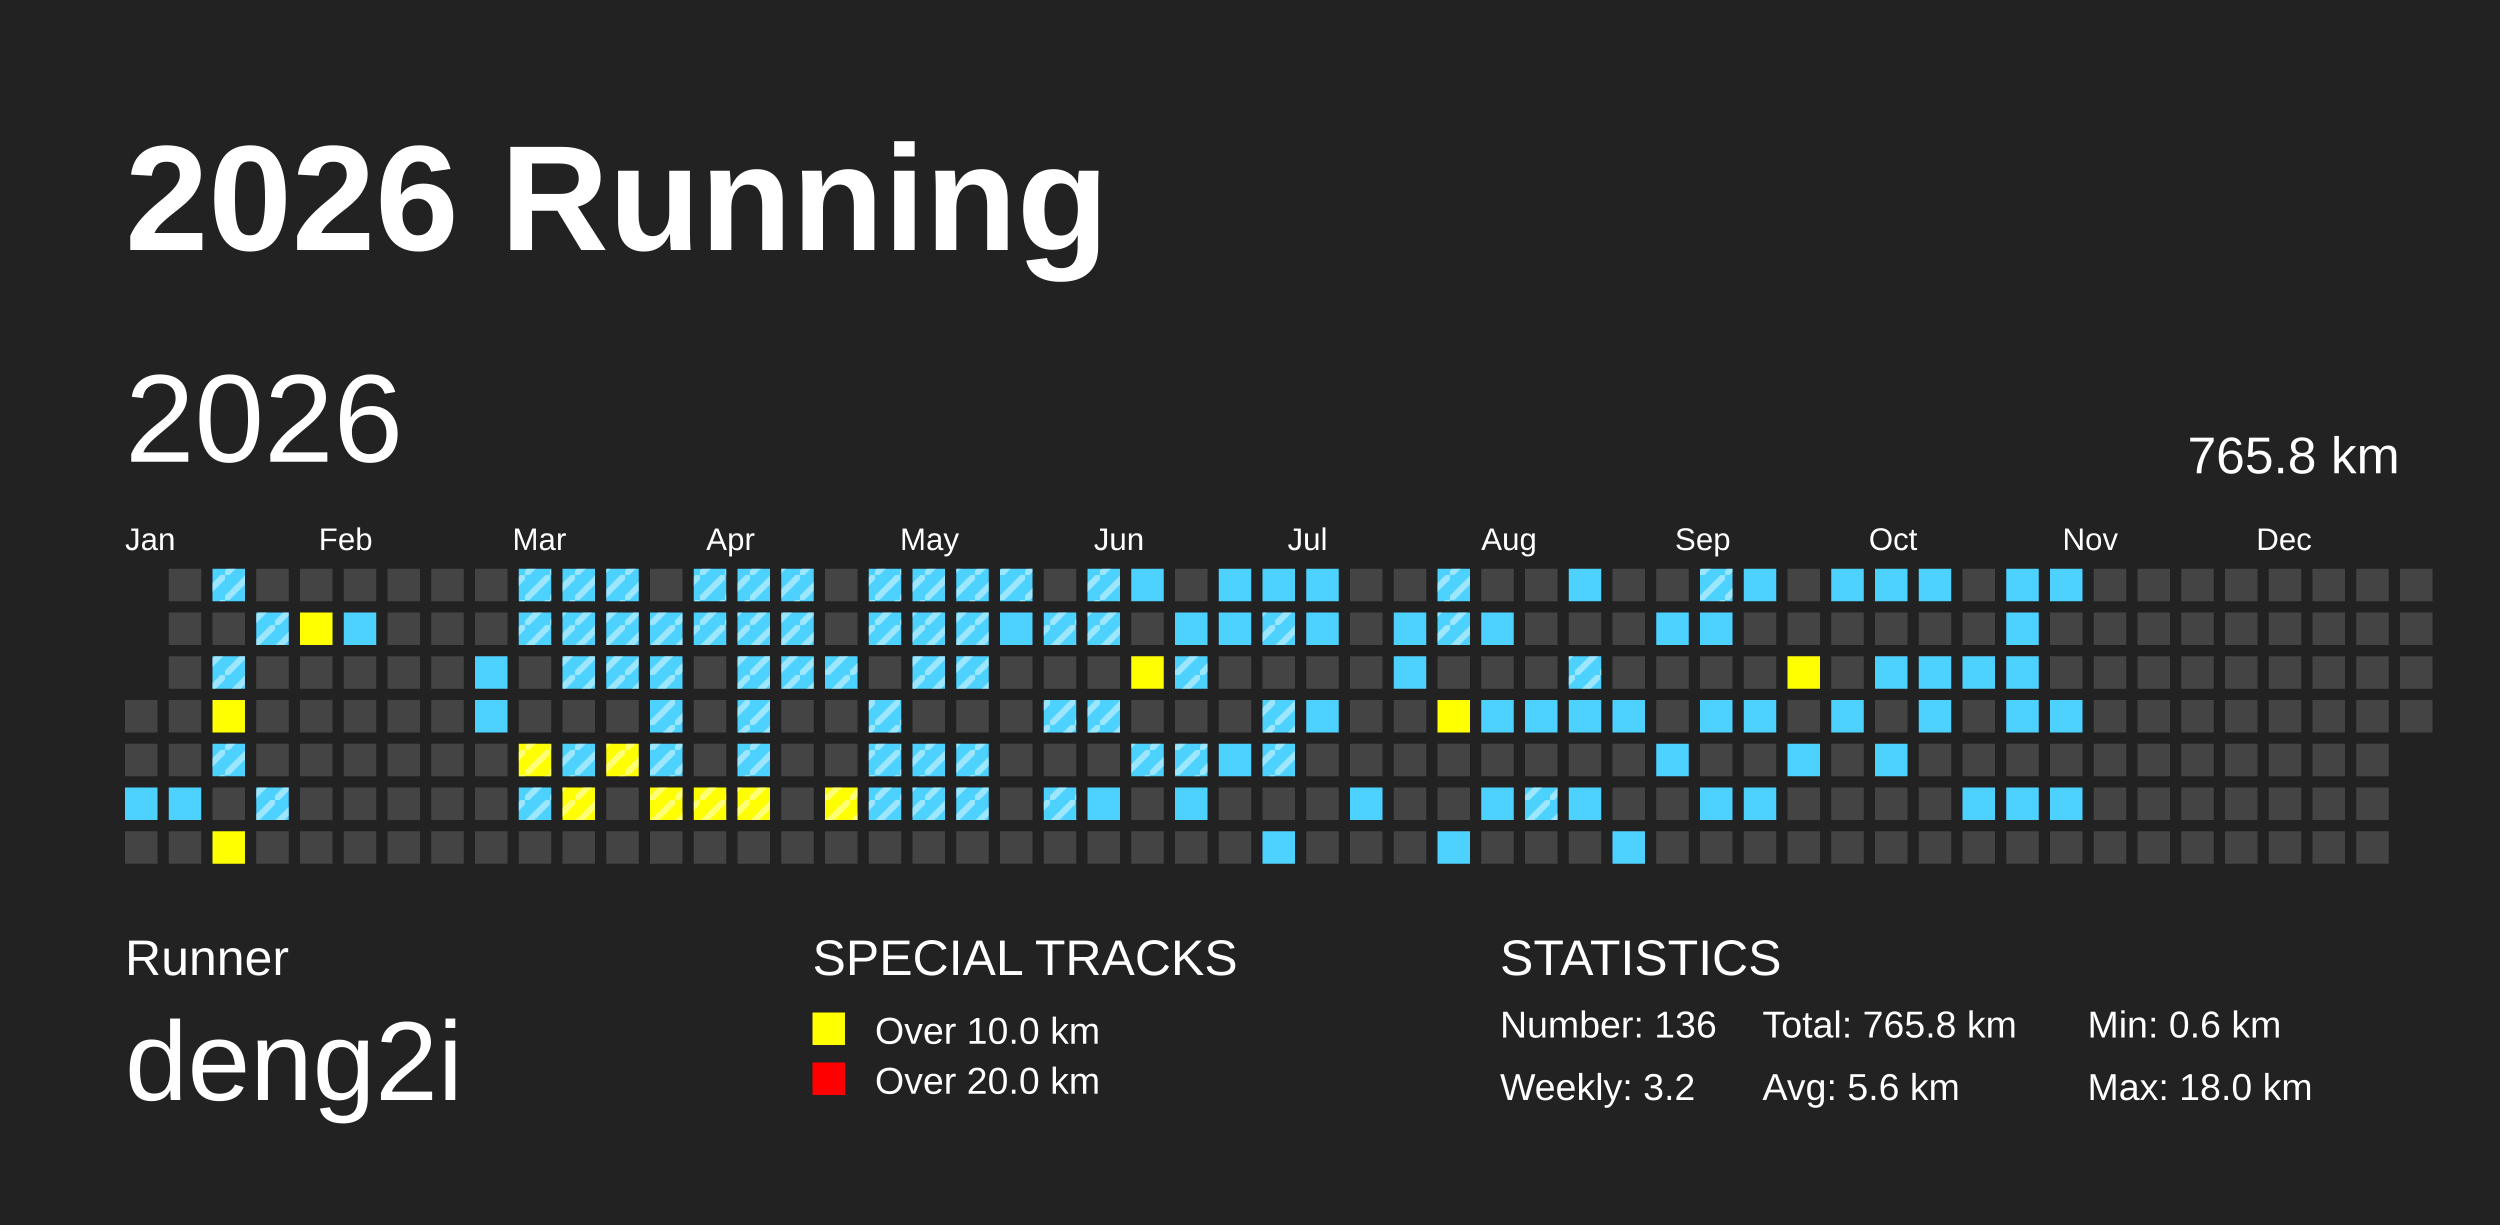
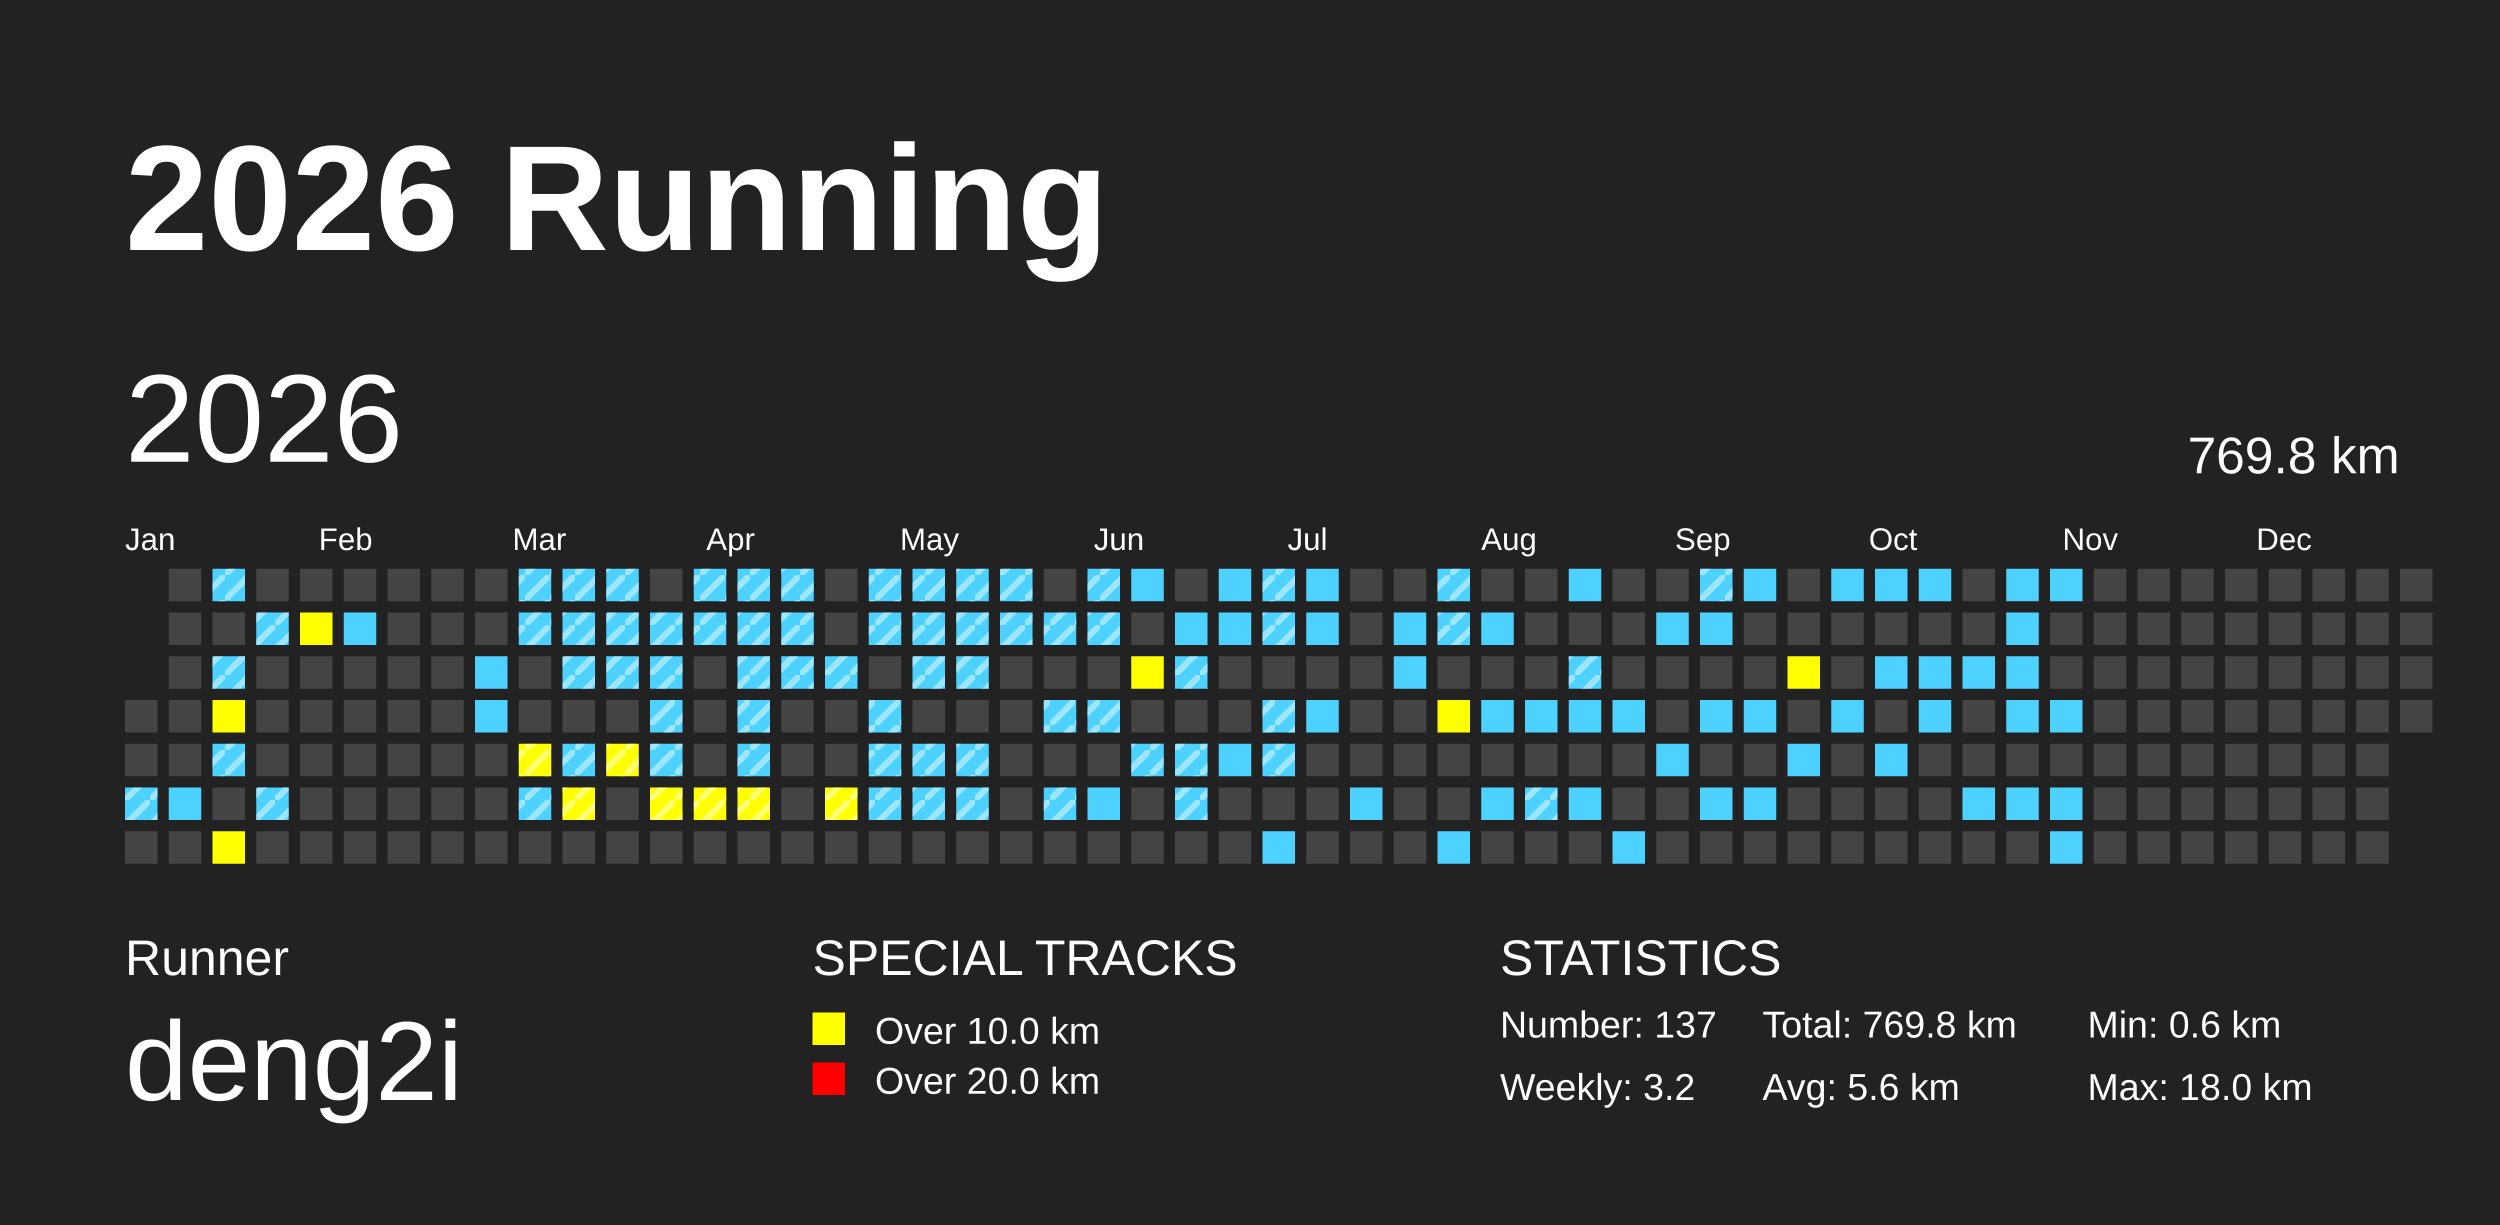
<svg xmlns="http://www.w3.org/2000/svg" baseProfile="full" height="98mm" version="1.1" viewBox="0,0,200,98" width="200mm">
  <defs>
    <pattern height="2" id="indoor-stripe" patternUnits="userSpaceOnUse" width="2">
      <line stroke="white" stroke-opacity="0.45" stroke-width="0.5" x1="0" x2="2" y1="2" y2="0" />
    </pattern>
  </defs>
  <rect fill="#222222" height="98" width="200" x="0" y="0" />
  <text fill="#FFFFFF" style="font-size:12px; font-family:Arial; font-weight:bold;" x="10" y="20">2026 Running</text>
  <text fill="#FFFFFF" style="font-size:4px; font-family:Arial" x="10" y="78">Runner</text>
  <text fill="#FFFFFF" style="font-size:9px; font-family:Arial" x="10" y="88">deng2i</text>
  <text fill="#FFFFFF" style="font-size:4px; font-family:Arial" x="65" y="78">SPECIAL TRACKS</text>
  <rect fill="yellow" height="2.6" width="2.6" x="65" y="81" />
  <text fill="#FFFFFF" style="font-size:3px; font-family:Arial" x="70" y="83.5">Over 10.0 km</text>
  <rect fill="red" height="2.6" width="2.6" x="65" y="85" />
  <text fill="#FFFFFF" style="font-size:3px; font-family:Arial" x="70" y="87.5">Over 20.0 km</text>
  <text fill="#FFFFFF" style="font-size:4px; font-family:Arial" x="120" y="78">STATISTICS</text>
-   <text fill="#FFFFFF" style="font-size:3px; font-family:Arial" x="120" y="83">Number: 136</text>
+   <text fill="#FFFFFF" style="font-size:3px; font-family:Arial" x="120" y="83">Number: 137</text>
  <text fill="#FFFFFF" style="font-size:3px; font-family:Arial" x="120" y="88">Weekly: 3.2</text>
-   <text fill="#FFFFFF" style="font-size:3px; font-family:Arial" x="141" y="83">Total: 765.8 km</text>
+   <text fill="#FFFFFF" style="font-size:3px; font-family:Arial" x="141" y="83">Total: 769.8 km</text>
  <text fill="#FFFFFF" style="font-size:3px; font-family:Arial" x="141" y="88">Avg: 5.6 km</text>
  <text fill="#FFFFFF" style="font-size:3px; font-family:Arial" x="167" y="83">Min: 0.6 km</text>
  <text fill="#FFFFFF" style="font-size:3px; font-family:Arial" x="167" y="88">Max: 18.0 km</text>
  <text dominant-baseline="hanging" fill="#FFFFFF" style="font-size:10.0px; font-family:Arial;" x="10" y="30">2026</text>
-   <text dominant-baseline="hanging" fill="#FFFFFF" style="font-size:4.125px; font-family:Arial;" x="175" y="35">765.8 km</text>
+   <text dominant-baseline="hanging" fill="#FFFFFF" style="font-size:4.125px; font-family:Arial;" x="175" y="35">769.8 km</text>
  <text fill="#FFFFFF" style="font-size:2.5px; font-family:Arial" x="10.0" y="44">Jan</text>
  <text fill="#FFFFFF" style="font-size:2.5px; font-family:Arial" x="25.5" y="44">Feb</text>
  <text fill="#FFFFFF" style="font-size:2.5px; font-family:Arial" x="41.0" y="44">Mar</text>
  <text fill="#FFFFFF" style="font-size:2.5px; font-family:Arial" x="56.5" y="44">Apr</text>
  <text fill="#FFFFFF" style="font-size:2.5px; font-family:Arial" x="72.0" y="44">May</text>
  <text fill="#FFFFFF" style="font-size:2.5px; font-family:Arial" x="87.5" y="44">Jun</text>
  <text fill="#FFFFFF" style="font-size:2.5px; font-family:Arial" x="103.0" y="44">Jul</text>
  <text fill="#FFFFFF" style="font-size:2.5px; font-family:Arial" x="118.5" y="44">Aug</text>
  <text fill="#FFFFFF" style="font-size:2.5px; font-family:Arial" x="134.0" y="44">Sep</text>
  <text fill="#FFFFFF" style="font-size:2.5px; font-family:Arial" x="149.5" y="44">Oct</text>
  <text fill="#FFFFFF" style="font-size:2.5px; font-family:Arial" x="165.0" y="44">Nov</text>
  <text fill="#FFFFFF" style="font-size:2.5px; font-family:Arial" x="180.5" y="44">Dec</text>
  <rect fill="#444444" height="2.6" width="2.6" x="10.0" y="56.0" />
  <rect fill="#444444" height="2.6" width="2.6" x="10.0" y="59.5" />
  <rect fill="#4DD2FF" height="2.6" width="2.6" x="10.0" y="63.0" />
+   <rect fill="url(#indoor-stripe)" height="2.6" style="pointer-events: none;" width="2.6" x="10.0" y="63.0" />
  <rect fill="#444444" height="2.6" width="2.6" x="10.0" y="66.5" />
  <rect fill="#444444" height="2.6" width="2.6" x="13.5" y="45.5" />
  <rect fill="#444444" height="2.6" width="2.6" x="13.5" y="49.0" />
  <rect fill="#444444" height="2.6" width="2.6" x="13.5" y="52.5" />
  <rect fill="#444444" height="2.6" width="2.6" x="13.5" y="56.0" />
  <rect fill="#444444" height="2.6" width="2.6" x="13.5" y="59.5" />
  <rect fill="#4DD2FF" height="2.6" width="2.6" x="13.5" y="63.0" />
  <rect fill="#444444" height="2.6" width="2.6" x="13.5" y="66.5" />
  <rect fill="#4DD2FF" height="2.6" width="2.6" x="17.0" y="45.5" />
  <rect fill="url(#indoor-stripe)" height="2.6" style="pointer-events: none;" width="2.6" x="17.0" y="45.5" />
  <rect fill="#444444" height="2.6" width="2.6" x="17.0" y="49.0" />
  <rect fill="#4DD2FF" height="2.6" width="2.6" x="17.0" y="52.5" />
  <rect fill="url(#indoor-stripe)" height="2.6" style="pointer-events: none;" width="2.6" x="17.0" y="52.5" />
  <rect fill="yellow" height="2.6" width="2.6" x="17.0" y="56.0" />
  <rect fill="#4DD2FF" height="2.6" width="2.6" x="17.0" y="59.5" />
  <rect fill="url(#indoor-stripe)" height="2.6" style="pointer-events: none;" width="2.6" x="17.0" y="59.5" />
  <rect fill="#444444" height="2.6" width="2.6" x="17.0" y="63.0" />
  <rect fill="yellow" height="2.6" width="2.6" x="17.0" y="66.5" />
  <rect fill="#444444" height="2.6" width="2.6" x="20.5" y="45.5" />
  <rect fill="#4DD2FF" height="2.6" width="2.6" x="20.5" y="49.0" />
  <rect fill="url(#indoor-stripe)" height="2.6" style="pointer-events: none;" width="2.6" x="20.5" y="49.0" />
  <rect fill="#444444" height="2.6" width="2.6" x="20.5" y="52.5" />
  <rect fill="#444444" height="2.6" width="2.6" x="20.5" y="56.0" />
  <rect fill="#444444" height="2.6" width="2.6" x="20.5" y="59.5" />
  <rect fill="#4DD2FF" height="2.6" width="2.6" x="20.5" y="63.0" />
  <rect fill="url(#indoor-stripe)" height="2.6" style="pointer-events: none;" width="2.6" x="20.5" y="63.0" />
  <rect fill="#444444" height="2.6" width="2.6" x="20.5" y="66.5" />
  <rect fill="#444444" height="2.6" width="2.6" x="24.0" y="45.5" />
  <rect fill="yellow" height="2.6" width="2.6" x="24.0" y="49.0" />
  <rect fill="#444444" height="2.6" width="2.6" x="24.0" y="52.5" />
  <rect fill="#444444" height="2.6" width="2.6" x="24.0" y="56.0" />
  <rect fill="#444444" height="2.6" width="2.6" x="24.0" y="59.5" />
  <rect fill="#444444" height="2.6" width="2.6" x="24.0" y="63.0" />
  <rect fill="#444444" height="2.6" width="2.6" x="24.0" y="66.5" />
  <rect fill="#444444" height="2.6" width="2.6" x="27.5" y="45.5" />
  <rect fill="#4DD2FF" height="2.6" width="2.6" x="27.5" y="49.0" />
  <rect fill="#444444" height="2.6" width="2.6" x="27.5" y="52.5" />
  <rect fill="#444444" height="2.6" width="2.6" x="27.5" y="56.0" />
  <rect fill="#444444" height="2.6" width="2.6" x="27.5" y="59.5" />
  <rect fill="#444444" height="2.6" width="2.6" x="27.5" y="63.0" />
  <rect fill="#444444" height="2.6" width="2.6" x="27.5" y="66.5" />
  <rect fill="#444444" height="2.6" width="2.6" x="31.0" y="45.5" />
  <rect fill="#444444" height="2.6" width="2.6" x="31.0" y="49.0" />
  <rect fill="#444444" height="2.6" width="2.6" x="31.0" y="52.5" />
  <rect fill="#444444" height="2.6" width="2.6" x="31.0" y="56.0" />
  <rect fill="#444444" height="2.6" width="2.6" x="31.0" y="59.5" />
  <rect fill="#444444" height="2.6" width="2.6" x="31.0" y="63.0" />
  <rect fill="#444444" height="2.6" width="2.6" x="31.0" y="66.5" />
  <rect fill="#444444" height="2.6" width="2.6" x="34.5" y="45.5" />
  <rect fill="#444444" height="2.6" width="2.6" x="34.5" y="49.0" />
  <rect fill="#444444" height="2.6" width="2.6" x="34.5" y="52.5" />
  <rect fill="#444444" height="2.6" width="2.6" x="34.5" y="56.0" />
  <rect fill="#444444" height="2.6" width="2.6" x="34.5" y="59.5" />
  <rect fill="#444444" height="2.6" width="2.6" x="34.5" y="63.0" />
  <rect fill="#444444" height="2.6" width="2.6" x="34.5" y="66.5" />
  <rect fill="#444444" height="2.6" width="2.6" x="38.0" y="45.5" />
  <rect fill="#444444" height="2.6" width="2.6" x="38.0" y="49.0" />
  <rect fill="#4DD2FF" height="2.6" width="2.6" x="38.0" y="52.5" />
  <rect fill="#4DD2FF" height="2.6" width="2.6" x="38.0" y="56.0" />
  <rect fill="#444444" height="2.6" width="2.6" x="38.0" y="59.5" />
  <rect fill="#444444" height="2.6" width="2.6" x="38.0" y="63.0" />
  <rect fill="#444444" height="2.6" width="2.6" x="38.0" y="66.5" />
  <rect fill="#4DD2FF" height="2.6" width="2.6" x="41.5" y="45.5" />
  <rect fill="url(#indoor-stripe)" height="2.6" style="pointer-events: none;" width="2.6" x="41.5" y="45.5" />
  <rect fill="#4DD2FF" height="2.6" width="2.6" x="41.5" y="49.0" />
  <rect fill="url(#indoor-stripe)" height="2.6" style="pointer-events: none;" width="2.6" x="41.5" y="49.0" />
  <rect fill="#444444" height="2.6" width="2.6" x="41.5" y="52.5" />
  <rect fill="#444444" height="2.6" width="2.6" x="41.5" y="56.0" />
  <rect fill="yellow" height="2.6" width="2.6" x="41.5" y="59.5" />
  <rect fill="url(#indoor-stripe)" height="2.6" style="pointer-events: none;" width="2.6" x="41.5" y="59.5" />
  <rect fill="#4DD2FF" height="2.6" width="2.6" x="41.5" y="63.0" />
  <rect fill="url(#indoor-stripe)" height="2.6" style="pointer-events: none;" width="2.6" x="41.5" y="63.0" />
  <rect fill="#444444" height="2.6" width="2.6" x="41.5" y="66.5" />
  <rect fill="#4DD2FF" height="2.6" width="2.6" x="45.0" y="45.5" />
  <rect fill="url(#indoor-stripe)" height="2.6" style="pointer-events: none;" width="2.6" x="45.0" y="45.5" />
  <rect fill="#4DD2FF" height="2.6" width="2.6" x="45.0" y="49.0" />
  <rect fill="url(#indoor-stripe)" height="2.6" style="pointer-events: none;" width="2.6" x="45.0" y="49.0" />
  <rect fill="#4DD2FF" height="2.6" width="2.6" x="45.0" y="52.5" />
  <rect fill="url(#indoor-stripe)" height="2.6" style="pointer-events: none;" width="2.6" x="45.0" y="52.5" />
  <rect fill="#444444" height="2.6" width="2.6" x="45.0" y="56.0" />
  <rect fill="#4DD2FF" height="2.6" width="2.6" x="45.0" y="59.5" />
  <rect fill="url(#indoor-stripe)" height="2.6" style="pointer-events: none;" width="2.6" x="45.0" y="59.5" />
  <rect fill="yellow" height="2.6" width="2.6" x="45.0" y="63.0" />
  <rect fill="url(#indoor-stripe)" height="2.6" style="pointer-events: none;" width="2.6" x="45.0" y="63.0" />
  <rect fill="#444444" height="2.6" width="2.6" x="45.0" y="66.5" />
  <rect fill="#4DD2FF" height="2.6" width="2.6" x="48.5" y="45.5" />
  <rect fill="url(#indoor-stripe)" height="2.6" style="pointer-events: none;" width="2.6" x="48.5" y="45.5" />
  <rect fill="#4DD2FF" height="2.6" width="2.6" x="48.5" y="49.0" />
  <rect fill="url(#indoor-stripe)" height="2.6" style="pointer-events: none;" width="2.6" x="48.5" y="49.0" />
  <rect fill="#4DD2FF" height="2.6" width="2.6" x="48.5" y="52.5" />
  <rect fill="url(#indoor-stripe)" height="2.6" style="pointer-events: none;" width="2.6" x="48.5" y="52.5" />
  <rect fill="#444444" height="2.6" width="2.6" x="48.5" y="56.0" />
  <rect fill="yellow" height="2.6" width="2.6" x="48.5" y="59.5" />
  <rect fill="url(#indoor-stripe)" height="2.6" style="pointer-events: none;" width="2.6" x="48.5" y="59.5" />
  <rect fill="#444444" height="2.6" width="2.6" x="48.5" y="63.0" />
  <rect fill="#444444" height="2.6" width="2.6" x="48.5" y="66.5" />
  <rect fill="#444444" height="2.6" width="2.6" x="52.0" y="45.5" />
  <rect fill="#4DD2FF" height="2.6" width="2.6" x="52.0" y="49.0" />
  <rect fill="url(#indoor-stripe)" height="2.6" style="pointer-events: none;" width="2.6" x="52.0" y="49.0" />
  <rect fill="#4DD2FF" height="2.6" width="2.6" x="52.0" y="52.5" />
  <rect fill="url(#indoor-stripe)" height="2.6" style="pointer-events: none;" width="2.6" x="52.0" y="52.5" />
  <rect fill="#4DD2FF" height="2.6" width="2.6" x="52.0" y="56.0" />
  <rect fill="url(#indoor-stripe)" height="2.6" style="pointer-events: none;" width="2.6" x="52.0" y="56.0" />
  <rect fill="#4DD2FF" height="2.6" width="2.6" x="52.0" y="59.5" />
  <rect fill="url(#indoor-stripe)" height="2.6" style="pointer-events: none;" width="2.6" x="52.0" y="59.5" />
  <rect fill="yellow" height="2.6" width="2.6" x="52.0" y="63.0" />
  <rect fill="url(#indoor-stripe)" height="2.6" style="pointer-events: none;" width="2.6" x="52.0" y="63.0" />
  <rect fill="#444444" height="2.6" width="2.6" x="52.0" y="66.5" />
  <rect fill="#4DD2FF" height="2.6" width="2.6" x="55.5" y="45.5" />
  <rect fill="url(#indoor-stripe)" height="2.6" style="pointer-events: none;" width="2.6" x="55.5" y="45.5" />
  <rect fill="#4DD2FF" height="2.6" width="2.6" x="55.5" y="49.0" />
  <rect fill="url(#indoor-stripe)" height="2.6" style="pointer-events: none;" width="2.6" x="55.5" y="49.0" />
  <rect fill="#444444" height="2.6" width="2.6" x="55.5" y="52.5" />
  <rect fill="#444444" height="2.6" width="2.6" x="55.5" y="56.0" />
  <rect fill="#444444" height="2.6" width="2.6" x="55.5" y="59.5" />
  <rect fill="yellow" height="2.6" width="2.6" x="55.5" y="63.0" />
  <rect fill="url(#indoor-stripe)" height="2.6" style="pointer-events: none;" width="2.6" x="55.5" y="63.0" />
  <rect fill="#444444" height="2.6" width="2.6" x="55.5" y="66.5" />
  <rect fill="#4DD2FF" height="2.6" width="2.6" x="59.0" y="45.5" />
  <rect fill="url(#indoor-stripe)" height="2.6" style="pointer-events: none;" width="2.6" x="59.0" y="45.5" />
  <rect fill="#4DD2FF" height="2.6" width="2.6" x="59.0" y="49.0" />
  <rect fill="url(#indoor-stripe)" height="2.6" style="pointer-events: none;" width="2.6" x="59.0" y="49.0" />
  <rect fill="#4DD2FF" height="2.6" width="2.6" x="59.0" y="52.5" />
  <rect fill="url(#indoor-stripe)" height="2.6" style="pointer-events: none;" width="2.6" x="59.0" y="52.5" />
  <rect fill="#4DD2FF" height="2.6" width="2.6" x="59.0" y="56.0" />
  <rect fill="url(#indoor-stripe)" height="2.6" style="pointer-events: none;" width="2.6" x="59.0" y="56.0" />
  <rect fill="#4DD2FF" height="2.6" width="2.6" x="59.0" y="59.5" />
  <rect fill="url(#indoor-stripe)" height="2.6" style="pointer-events: none;" width="2.6" x="59.0" y="59.5" />
  <rect fill="yellow" height="2.6" width="2.6" x="59.0" y="63.0" />
  <rect fill="url(#indoor-stripe)" height="2.6" style="pointer-events: none;" width="2.6" x="59.0" y="63.0" />
  <rect fill="#444444" height="2.6" width="2.6" x="59.0" y="66.5" />
  <rect fill="#4DD2FF" height="2.6" width="2.6" x="62.5" y="45.5" />
  <rect fill="url(#indoor-stripe)" height="2.6" style="pointer-events: none;" width="2.6" x="62.5" y="45.5" />
  <rect fill="#4DD2FF" height="2.6" width="2.6" x="62.5" y="49.0" />
  <rect fill="url(#indoor-stripe)" height="2.6" style="pointer-events: none;" width="2.6" x="62.5" y="49.0" />
  <rect fill="#4DD2FF" height="2.6" width="2.6" x="62.5" y="52.5" />
  <rect fill="url(#indoor-stripe)" height="2.6" style="pointer-events: none;" width="2.6" x="62.5" y="52.5" />
  <rect fill="#444444" height="2.6" width="2.6" x="62.5" y="56.0" />
  <rect fill="#444444" height="2.6" width="2.6" x="62.5" y="59.5" />
  <rect fill="#444444" height="2.6" width="2.6" x="62.5" y="63.0" />
  <rect fill="#444444" height="2.6" width="2.6" x="62.5" y="66.5" />
  <rect fill="#444444" height="2.6" width="2.6" x="66.0" y="45.5" />
  <rect fill="#444444" height="2.6" width="2.6" x="66.0" y="49.0" />
  <rect fill="#4DD2FF" height="2.6" width="2.6" x="66.0" y="52.5" />
  <rect fill="url(#indoor-stripe)" height="2.6" style="pointer-events: none;" width="2.6" x="66.0" y="52.5" />
  <rect fill="#444444" height="2.6" width="2.6" x="66.0" y="56.0" />
  <rect fill="#444444" height="2.6" width="2.6" x="66.0" y="59.5" />
  <rect fill="yellow" height="2.6" width="2.6" x="66.0" y="63.0" />
  <rect fill="url(#indoor-stripe)" height="2.6" style="pointer-events: none;" width="2.6" x="66.0" y="63.0" />
  <rect fill="#444444" height="2.6" width="2.6" x="66.0" y="66.5" />
  <rect fill="#4DD2FF" height="2.6" width="2.6" x="69.5" y="45.5" />
  <rect fill="url(#indoor-stripe)" height="2.6" style="pointer-events: none;" width="2.6" x="69.5" y="45.5" />
  <rect fill="#4DD2FF" height="2.6" width="2.6" x="69.5" y="49.0" />
  <rect fill="url(#indoor-stripe)" height="2.6" style="pointer-events: none;" width="2.6" x="69.5" y="49.0" />
  <rect fill="#444444" height="2.6" width="2.6" x="69.5" y="52.5" />
  <rect fill="#4DD2FF" height="2.6" width="2.6" x="69.5" y="56.0" />
  <rect fill="url(#indoor-stripe)" height="2.6" style="pointer-events: none;" width="2.6" x="69.5" y="56.0" />
  <rect fill="#4DD2FF" height="2.6" width="2.6" x="69.5" y="59.5" />
  <rect fill="url(#indoor-stripe)" height="2.6" style="pointer-events: none;" width="2.6" x="69.5" y="59.5" />
  <rect fill="#4DD2FF" height="2.6" width="2.6" x="69.5" y="63.0" />
  <rect fill="url(#indoor-stripe)" height="2.6" style="pointer-events: none;" width="2.6" x="69.5" y="63.0" />
  <rect fill="#444444" height="2.6" width="2.6" x="69.5" y="66.5" />
  <rect fill="#4DD2FF" height="2.6" width="2.6" x="73.0" y="45.5" />
  <rect fill="url(#indoor-stripe)" height="2.6" style="pointer-events: none;" width="2.6" x="73.0" y="45.5" />
  <rect fill="#4DD2FF" height="2.6" width="2.6" x="73.0" y="49.0" />
  <rect fill="url(#indoor-stripe)" height="2.6" style="pointer-events: none;" width="2.6" x="73.0" y="49.0" />
  <rect fill="#4DD2FF" height="2.6" width="2.6" x="73.0" y="52.5" />
  <rect fill="url(#indoor-stripe)" height="2.6" style="pointer-events: none;" width="2.6" x="73.0" y="52.5" />
  <rect fill="#444444" height="2.6" width="2.6" x="73.0" y="56.0" />
  <rect fill="#4DD2FF" height="2.6" width="2.6" x="73.0" y="59.5" />
  <rect fill="url(#indoor-stripe)" height="2.6" style="pointer-events: none;" width="2.6" x="73.0" y="59.5" />
  <rect fill="#4DD2FF" height="2.6" width="2.6" x="73.0" y="63.0" />
  <rect fill="url(#indoor-stripe)" height="2.6" style="pointer-events: none;" width="2.6" x="73.0" y="63.0" />
  <rect fill="#444444" height="2.6" width="2.6" x="73.0" y="66.5" />
  <rect fill="#4DD2FF" height="2.6" width="2.6" x="76.5" y="45.5" />
  <rect fill="url(#indoor-stripe)" height="2.6" style="pointer-events: none;" width="2.6" x="76.5" y="45.5" />
  <rect fill="#4DD2FF" height="2.6" width="2.6" x="76.5" y="49.0" />
  <rect fill="url(#indoor-stripe)" height="2.6" style="pointer-events: none;" width="2.6" x="76.5" y="49.0" />
  <rect fill="#4DD2FF" height="2.6" width="2.6" x="76.5" y="52.5" />
  <rect fill="url(#indoor-stripe)" height="2.6" style="pointer-events: none;" width="2.6" x="76.5" y="52.5" />
  <rect fill="#444444" height="2.6" width="2.6" x="76.5" y="56.0" />
  <rect fill="#4DD2FF" height="2.6" width="2.6" x="76.5" y="59.5" />
  <rect fill="url(#indoor-stripe)" height="2.6" style="pointer-events: none;" width="2.6" x="76.5" y="59.5" />
  <rect fill="#4DD2FF" height="2.6" width="2.6" x="76.5" y="63.0" />
  <rect fill="url(#indoor-stripe)" height="2.6" style="pointer-events: none;" width="2.6" x="76.5" y="63.0" />
  <rect fill="#444444" height="2.6" width="2.6" x="76.5" y="66.5" />
  <rect fill="#4DD2FF" height="2.6" width="2.6" x="80.0" y="45.5" />
  <rect fill="url(#indoor-stripe)" height="2.6" style="pointer-events: none;" width="2.6" x="80.0" y="45.5" />
  <rect fill="#4DD2FF" height="2.6" width="2.6" x="80.0" y="49.0" />
+   <rect fill="url(#indoor-stripe)" height="2.6" style="pointer-events: none;" width="2.6" x="80.0" y="49.0" />
  <rect fill="#444444" height="2.6" width="2.6" x="80.0" y="52.5" />
  <rect fill="#444444" height="2.6" width="2.6" x="80.0" y="56.0" />
  <rect fill="#444444" height="2.6" width="2.6" x="80.0" y="59.5" />
  <rect fill="#444444" height="2.6" width="2.6" x="80.0" y="63.0" />
  <rect fill="#444444" height="2.6" width="2.6" x="80.0" y="66.5" />
  <rect fill="#444444" height="2.6" width="2.6" x="83.5" y="45.5" />
  <rect fill="#4DD2FF" height="2.6" width="2.6" x="83.5" y="49.0" />
  <rect fill="url(#indoor-stripe)" height="2.6" style="pointer-events: none;" width="2.6" x="83.5" y="49.0" />
  <rect fill="#444444" height="2.6" width="2.6" x="83.5" y="52.5" />
  <rect fill="#4DD2FF" height="2.6" width="2.6" x="83.5" y="56.0" />
  <rect fill="url(#indoor-stripe)" height="2.6" style="pointer-events: none;" width="2.6" x="83.5" y="56.0" />
  <rect fill="#444444" height="2.6" width="2.6" x="83.5" y="59.5" />
  <rect fill="#4DD2FF" height="2.6" width="2.6" x="83.5" y="63.0" />
  <rect fill="url(#indoor-stripe)" height="2.6" style="pointer-events: none;" width="2.6" x="83.5" y="63.0" />
  <rect fill="#444444" height="2.6" width="2.6" x="83.5" y="66.5" />
  <rect fill="#4DD2FF" height="2.6" width="2.6" x="87.0" y="45.5" />
  <rect fill="url(#indoor-stripe)" height="2.6" style="pointer-events: none;" width="2.6" x="87.0" y="45.5" />
  <rect fill="#4DD2FF" height="2.6" width="2.6" x="87.0" y="49.0" />
  <rect fill="url(#indoor-stripe)" height="2.6" style="pointer-events: none;" width="2.6" x="87.0" y="49.0" />
  <rect fill="#444444" height="2.6" width="2.6" x="87.0" y="52.5" />
  <rect fill="#4DD2FF" height="2.6" width="2.6" x="87.0" y="56.0" />
  <rect fill="url(#indoor-stripe)" height="2.6" style="pointer-events: none;" width="2.6" x="87.0" y="56.0" />
  <rect fill="#444444" height="2.6" width="2.6" x="87.0" y="59.5" />
  <rect fill="#4DD2FF" height="2.6" width="2.6" x="87.0" y="63.0" />
  <rect fill="#444444" height="2.6" width="2.6" x="87.0" y="66.5" />
  <rect fill="#4DD2FF" height="2.6" width="2.6" x="90.5" y="45.5" />
  <rect fill="#444444" height="2.6" width="2.6" x="90.5" y="49.0" />
  <rect fill="yellow" height="2.6" width="2.6" x="90.5" y="52.5" />
  <rect fill="#444444" height="2.6" width="2.6" x="90.5" y="56.0" />
  <rect fill="#4DD2FF" height="2.6" width="2.6" x="90.5" y="59.5" />
  <rect fill="url(#indoor-stripe)" height="2.6" style="pointer-events: none;" width="2.6" x="90.5" y="59.5" />
  <rect fill="#444444" height="2.6" width="2.6" x="90.5" y="63.0" />
  <rect fill="#444444" height="2.6" width="2.6" x="90.5" y="66.5" />
  <rect fill="#444444" height="2.6" width="2.6" x="94.0" y="45.5" />
  <rect fill="#4DD2FF" height="2.6" width="2.6" x="94.0" y="49.0" />
  <rect fill="#4DD2FF" height="2.6" width="2.6" x="94.0" y="52.5" />
  <rect fill="url(#indoor-stripe)" height="2.6" style="pointer-events: none;" width="2.6" x="94.0" y="52.5" />
  <rect fill="#444444" height="2.6" width="2.6" x="94.0" y="56.0" />
  <rect fill="#4DD2FF" height="2.6" width="2.6" x="94.0" y="59.5" />
  <rect fill="url(#indoor-stripe)" height="2.6" style="pointer-events: none;" width="2.6" x="94.0" y="59.5" />
  <rect fill="#4DD2FF" height="2.6" width="2.6" x="94.0" y="63.0" />
+   <rect fill="url(#indoor-stripe)" height="2.6" style="pointer-events: none;" width="2.6" x="94.0" y="63.0" />
  <rect fill="#444444" height="2.6" width="2.6" x="94.0" y="66.5" />
  <rect fill="#4DD2FF" height="2.6" width="2.6" x="97.5" y="45.5" />
  <rect fill="#4DD2FF" height="2.6" width="2.6" x="97.5" y="49.0" />
  <rect fill="#444444" height="2.6" width="2.6" x="97.5" y="52.5" />
  <rect fill="#444444" height="2.6" width="2.6" x="97.5" y="56.0" />
  <rect fill="#4DD2FF" height="2.6" width="2.6" x="97.5" y="59.5" />
  <rect fill="#444444" height="2.6" width="2.6" x="97.5" y="63.0" />
  <rect fill="#444444" height="2.6" width="2.6" x="97.5" y="66.5" />
  <rect fill="#4DD2FF" height="2.6" width="2.6" x="101.0" y="45.5" />
+   <rect fill="url(#indoor-stripe)" height="2.6" style="pointer-events: none;" width="2.6" x="101.0" y="45.5" />
  <rect fill="#4DD2FF" height="2.6" width="2.6" x="101.0" y="49.0" />
  <rect fill="url(#indoor-stripe)" height="2.6" style="pointer-events: none;" width="2.6" x="101.0" y="49.0" />
  <rect fill="#444444" height="2.6" width="2.6" x="101.0" y="52.5" />
  <rect fill="#4DD2FF" height="2.6" width="2.6" x="101.0" y="56.0" />
  <rect fill="url(#indoor-stripe)" height="2.6" style="pointer-events: none;" width="2.6" x="101.0" y="56.0" />
  <rect fill="#4DD2FF" height="2.6" width="2.6" x="101.0" y="59.5" />
  <rect fill="url(#indoor-stripe)" height="2.6" style="pointer-events: none;" width="2.6" x="101.0" y="59.5" />
  <rect fill="#444444" height="2.6" width="2.6" x="101.0" y="63.0" />
  <rect fill="#4DD2FF" height="2.6" width="2.6" x="101.0" y="66.5" />
  <rect fill="#4DD2FF" height="2.6" width="2.6" x="104.5" y="45.5" />
  <rect fill="#4DD2FF" height="2.6" width="2.6" x="104.5" y="49.0" />
  <rect fill="#444444" height="2.6" width="2.6" x="104.5" y="52.5" />
  <rect fill="#4DD2FF" height="2.6" width="2.6" x="104.5" y="56.0" />
  <rect fill="#444444" height="2.6" width="2.6" x="104.5" y="59.5" />
  <rect fill="#444444" height="2.6" width="2.6" x="104.5" y="63.0" />
  <rect fill="#444444" height="2.6" width="2.6" x="104.5" y="66.5" />
  <rect fill="#444444" height="2.6" width="2.6" x="108.0" y="45.5" />
  <rect fill="#444444" height="2.6" width="2.6" x="108.0" y="49.0" />
  <rect fill="#444444" height="2.6" width="2.6" x="108.0" y="52.5" />
  <rect fill="#444444" height="2.6" width="2.6" x="108.0" y="56.0" />
  <rect fill="#444444" height="2.6" width="2.6" x="108.0" y="59.5" />
  <rect fill="#4DD2FF" height="2.6" width="2.6" x="108.0" y="63.0" />
  <rect fill="#444444" height="2.6" width="2.6" x="108.0" y="66.5" />
  <rect fill="#444444" height="2.6" width="2.6" x="111.5" y="45.5" />
  <rect fill="#4DD2FF" height="2.6" width="2.6" x="111.5" y="49.0" />
  <rect fill="#4DD2FF" height="2.6" width="2.6" x="111.5" y="52.5" />
  <rect fill="#444444" height="2.6" width="2.6" x="111.5" y="56.0" />
  <rect fill="#444444" height="2.6" width="2.6" x="111.5" y="59.5" />
  <rect fill="#444444" height="2.6" width="2.6" x="111.5" y="63.0" />
  <rect fill="#444444" height="2.6" width="2.6" x="111.5" y="66.5" />
  <rect fill="#4DD2FF" height="2.6" width="2.6" x="115.0" y="45.5" />
  <rect fill="url(#indoor-stripe)" height="2.6" style="pointer-events: none;" width="2.6" x="115.0" y="45.5" />
  <rect fill="#4DD2FF" height="2.6" width="2.6" x="115.0" y="49.0" />
  <rect fill="url(#indoor-stripe)" height="2.6" style="pointer-events: none;" width="2.6" x="115.0" y="49.0" />
  <rect fill="#444444" height="2.6" width="2.6" x="115.0" y="52.5" />
  <rect fill="yellow" height="2.6" width="2.6" x="115.0" y="56.0" />
  <rect fill="#444444" height="2.6" width="2.6" x="115.0" y="59.5" />
  <rect fill="#444444" height="2.6" width="2.6" x="115.0" y="63.0" />
  <rect fill="#4DD2FF" height="2.6" width="2.6" x="115.0" y="66.5" />
  <rect fill="#444444" height="2.6" width="2.6" x="118.5" y="45.5" />
  <rect fill="#4DD2FF" height="2.6" width="2.6" x="118.5" y="49.0" />
  <rect fill="#444444" height="2.6" width="2.6" x="118.5" y="52.5" />
  <rect fill="#4DD2FF" height="2.6" width="2.6" x="118.5" y="56.0" />
  <rect fill="#444444" height="2.6" width="2.6" x="118.5" y="59.5" />
  <rect fill="#4DD2FF" height="2.6" width="2.6" x="118.5" y="63.0" />
  <rect fill="#444444" height="2.6" width="2.6" x="118.5" y="66.5" />
  <rect fill="#444444" height="2.6" width="2.6" x="122.0" y="45.5" />
  <rect fill="#444444" height="2.6" width="2.6" x="122.0" y="49.0" />
  <rect fill="#444444" height="2.6" width="2.6" x="122.0" y="52.5" />
  <rect fill="#4DD2FF" height="2.6" width="2.6" x="122.0" y="56.0" />
  <rect fill="#444444" height="2.6" width="2.6" x="122.0" y="59.5" />
  <rect fill="#4DD2FF" height="2.6" width="2.6" x="122.0" y="63.0" />
  <rect fill="url(#indoor-stripe)" height="2.6" style="pointer-events: none;" width="2.6" x="122.0" y="63.0" />
  <rect fill="#444444" height="2.6" width="2.6" x="122.0" y="66.5" />
  <rect fill="#4DD2FF" height="2.6" width="2.6" x="125.5" y="45.5" />
  <rect fill="#444444" height="2.6" width="2.6" x="125.5" y="49.0" />
  <rect fill="#4DD2FF" height="2.6" width="2.6" x="125.5" y="52.5" />
  <rect fill="url(#indoor-stripe)" height="2.6" style="pointer-events: none;" width="2.6" x="125.5" y="52.5" />
  <rect fill="#4DD2FF" height="2.6" width="2.6" x="125.5" y="56.0" />
  <rect fill="#444444" height="2.6" width="2.6" x="125.5" y="59.5" />
  <rect fill="#4DD2FF" height="2.6" width="2.6" x="125.5" y="63.0" />
  <rect fill="#444444" height="2.6" width="2.6" x="125.5" y="66.5" />
  <rect fill="#444444" height="2.6" width="2.6" x="129.0" y="45.5" />
  <rect fill="#444444" height="2.6" width="2.6" x="129.0" y="49.0" />
  <rect fill="#444444" height="2.6" width="2.6" x="129.0" y="52.5" />
  <rect fill="#4DD2FF" height="2.6" width="2.6" x="129.0" y="56.0" />
  <rect fill="#444444" height="2.6" width="2.6" x="129.0" y="59.5" />
  <rect fill="#444444" height="2.6" width="2.6" x="129.0" y="63.0" />
  <rect fill="#4DD2FF" height="2.6" width="2.6" x="129.0" y="66.5" />
  <rect fill="#444444" height="2.6" width="2.6" x="132.5" y="45.5" />
  <rect fill="#4DD2FF" height="2.6" width="2.6" x="132.5" y="49.0" />
  <rect fill="#444444" height="2.6" width="2.6" x="132.5" y="52.5" />
  <rect fill="#444444" height="2.6" width="2.6" x="132.5" y="56.0" />
  <rect fill="#4DD2FF" height="2.6" width="2.6" x="132.5" y="59.5" />
  <rect fill="#444444" height="2.6" width="2.6" x="132.5" y="63.0" />
  <rect fill="#444444" height="2.6" width="2.6" x="132.5" y="66.5" />
  <rect fill="#4DD2FF" height="2.6" width="2.6" x="136.0" y="45.5" />
  <rect fill="url(#indoor-stripe)" height="2.6" style="pointer-events: none;" width="2.6" x="136.0" y="45.5" />
  <rect fill="#4DD2FF" height="2.6" width="2.6" x="136.0" y="49.0" />
  <rect fill="#444444" height="2.6" width="2.6" x="136.0" y="52.5" />
  <rect fill="#4DD2FF" height="2.6" width="2.6" x="136.0" y="56.0" />
  <rect fill="#444444" height="2.6" width="2.6" x="136.0" y="59.5" />
  <rect fill="#4DD2FF" height="2.6" width="2.6" x="136.0" y="63.0" />
  <rect fill="#444444" height="2.6" width="2.6" x="136.0" y="66.5" />
  <rect fill="#4DD2FF" height="2.6" width="2.6" x="139.5" y="45.5" />
  <rect fill="#444444" height="2.6" width="2.6" x="139.5" y="49.0" />
  <rect fill="#444444" height="2.6" width="2.6" x="139.5" y="52.5" />
  <rect fill="#4DD2FF" height="2.6" width="2.6" x="139.5" y="56.0" />
  <rect fill="#444444" height="2.6" width="2.6" x="139.5" y="59.5" />
  <rect fill="#4DD2FF" height="2.6" width="2.6" x="139.5" y="63.0" />
  <rect fill="#444444" height="2.6" width="2.6" x="139.5" y="66.5" />
  <rect fill="#444444" height="2.6" width="2.6" x="143.0" y="45.5" />
  <rect fill="#444444" height="2.6" width="2.6" x="143.0" y="49.0" />
  <rect fill="yellow" height="2.6" width="2.6" x="143.0" y="52.5" />
  <rect fill="#444444" height="2.6" width="2.6" x="143.0" y="56.0" />
  <rect fill="#4DD2FF" height="2.6" width="2.6" x="143.0" y="59.5" />
  <rect fill="#444444" height="2.6" width="2.6" x="143.0" y="63.0" />
  <rect fill="#444444" height="2.6" width="2.6" x="143.0" y="66.5" />
  <rect fill="#4DD2FF" height="2.6" width="2.6" x="146.5" y="45.5" />
  <rect fill="#444444" height="2.6" width="2.6" x="146.5" y="49.0" />
  <rect fill="#444444" height="2.6" width="2.6" x="146.5" y="52.5" />
  <rect fill="#4DD2FF" height="2.6" width="2.6" x="146.5" y="56.0" />
  <rect fill="#444444" height="2.6" width="2.6" x="146.5" y="59.5" />
  <rect fill="#444444" height="2.6" width="2.6" x="146.5" y="63.0" />
  <rect fill="#444444" height="2.6" width="2.6" x="146.5" y="66.5" />
  <rect fill="#4DD2FF" height="2.6" width="2.6" x="150.0" y="45.5" />
  <rect fill="#444444" height="2.6" width="2.6" x="150.0" y="49.0" />
  <rect fill="#4DD2FF" height="2.6" width="2.6" x="150.0" y="52.5" />
  <rect fill="#444444" height="2.6" width="2.6" x="150.0" y="56.0" />
  <rect fill="#4DD2FF" height="2.6" width="2.6" x="150.0" y="59.5" />
  <rect fill="#444444" height="2.6" width="2.6" x="150.0" y="63.0" />
  <rect fill="#444444" height="2.6" width="2.6" x="150.0" y="66.5" />
  <rect fill="#4DD2FF" height="2.6" width="2.6" x="153.5" y="45.5" />
  <rect fill="#444444" height="2.6" width="2.6" x="153.5" y="49.0" />
  <rect fill="#4DD2FF" height="2.6" width="2.6" x="153.5" y="52.5" />
  <rect fill="#4DD2FF" height="2.6" width="2.6" x="153.5" y="56.0" />
  <rect fill="#444444" height="2.6" width="2.6" x="153.5" y="59.5" />
  <rect fill="#444444" height="2.6" width="2.6" x="153.5" y="63.0" />
  <rect fill="#444444" height="2.6" width="2.6" x="153.5" y="66.5" />
  <rect fill="#444444" height="2.6" width="2.6" x="157.0" y="45.5" />
  <rect fill="#444444" height="2.6" width="2.6" x="157.0" y="49.0" />
  <rect fill="#4DD2FF" height="2.6" width="2.6" x="157.0" y="52.5" />
  <rect fill="#444444" height="2.6" width="2.6" x="157.0" y="56.0" />
  <rect fill="#444444" height="2.6" width="2.6" x="157.0" y="59.5" />
  <rect fill="#4DD2FF" height="2.6" width="2.6" x="157.0" y="63.0" />
  <rect fill="#444444" height="2.6" width="2.6" x="157.0" y="66.5" />
  <rect fill="#4DD2FF" height="2.6" width="2.6" x="160.5" y="45.5" />
  <rect fill="#4DD2FF" height="2.6" width="2.6" x="160.5" y="49.0" />
  <rect fill="#4DD2FF" height="2.6" width="2.6" x="160.5" y="52.5" />
  <rect fill="#4DD2FF" height="2.6" width="2.6" x="160.5" y="56.0" />
  <rect fill="#444444" height="2.6" width="2.6" x="160.5" y="59.5" />
  <rect fill="#4DD2FF" height="2.6" width="2.6" x="160.5" y="63.0" />
  <rect fill="#444444" height="2.6" width="2.6" x="160.5" y="66.5" />
  <rect fill="#4DD2FF" height="2.6" width="2.6" x="164.0" y="45.5" />
  <rect fill="#444444" height="2.6" width="2.6" x="164.0" y="49.0" />
  <rect fill="#444444" height="2.6" width="2.6" x="164.0" y="52.5" />
  <rect fill="#4DD2FF" height="2.6" width="2.6" x="164.0" y="56.0" />
  <rect fill="#444444" height="2.6" width="2.6" x="164.0" y="59.5" />
  <rect fill="#4DD2FF" height="2.6" width="2.6" x="164.0" y="63.0" />
-   <rect fill="#444444" height="2.6" width="2.6" x="164.0" y="66.5" />
+   <rect fill="#4DD2FF" height="2.6" width="2.6" x="164.0" y="66.5" />
  <rect fill="#444444" height="2.6" width="2.6" x="167.5" y="45.5" />
  <rect fill="#444444" height="2.6" width="2.6" x="167.5" y="49.0" />
  <rect fill="#444444" height="2.6" width="2.6" x="167.5" y="52.5" />
  <rect fill="#444444" height="2.6" width="2.6" x="167.5" y="56.0" />
  <rect fill="#444444" height="2.6" width="2.6" x="167.5" y="59.5" />
  <rect fill="#444444" height="2.6" width="2.6" x="167.5" y="63.0" />
  <rect fill="#444444" height="2.6" width="2.6" x="167.5" y="66.5" />
  <rect fill="#444444" height="2.6" width="2.6" x="171.0" y="45.5" />
  <rect fill="#444444" height="2.6" width="2.6" x="171.0" y="49.0" />
  <rect fill="#444444" height="2.6" width="2.6" x="171.0" y="52.5" />
  <rect fill="#444444" height="2.6" width="2.6" x="171.0" y="56.0" />
  <rect fill="#444444" height="2.6" width="2.6" x="171.0" y="59.5" />
  <rect fill="#444444" height="2.6" width="2.6" x="171.0" y="63.0" />
  <rect fill="#444444" height="2.6" width="2.6" x="171.0" y="66.5" />
  <rect fill="#444444" height="2.6" width="2.6" x="174.5" y="45.5" />
  <rect fill="#444444" height="2.6" width="2.6" x="174.5" y="49.0" />
  <rect fill="#444444" height="2.6" width="2.6" x="174.5" y="52.5" />
  <rect fill="#444444" height="2.6" width="2.6" x="174.5" y="56.0" />
  <rect fill="#444444" height="2.6" width="2.6" x="174.5" y="59.5" />
  <rect fill="#444444" height="2.6" width="2.6" x="174.5" y="63.0" />
  <rect fill="#444444" height="2.6" width="2.6" x="174.5" y="66.5" />
  <rect fill="#444444" height="2.6" width="2.6" x="178.0" y="45.5" />
  <rect fill="#444444" height="2.6" width="2.6" x="178.0" y="49.0" />
  <rect fill="#444444" height="2.6" width="2.6" x="178.0" y="52.5" />
  <rect fill="#444444" height="2.6" width="2.6" x="178.0" y="56.0" />
  <rect fill="#444444" height="2.6" width="2.6" x="178.0" y="59.5" />
  <rect fill="#444444" height="2.6" width="2.6" x="178.0" y="63.0" />
  <rect fill="#444444" height="2.6" width="2.6" x="178.0" y="66.5" />
  <rect fill="#444444" height="2.6" width="2.6" x="181.5" y="45.5" />
  <rect fill="#444444" height="2.6" width="2.6" x="181.5" y="49.0" />
  <rect fill="#444444" height="2.6" width="2.6" x="181.5" y="52.5" />
  <rect fill="#444444" height="2.6" width="2.6" x="181.5" y="56.0" />
  <rect fill="#444444" height="2.6" width="2.6" x="181.5" y="59.5" />
  <rect fill="#444444" height="2.6" width="2.6" x="181.5" y="63.0" />
  <rect fill="#444444" height="2.6" width="2.6" x="181.5" y="66.5" />
  <rect fill="#444444" height="2.6" width="2.6" x="185.0" y="45.5" />
  <rect fill="#444444" height="2.6" width="2.6" x="185.0" y="49.0" />
  <rect fill="#444444" height="2.6" width="2.6" x="185.0" y="52.5" />
  <rect fill="#444444" height="2.6" width="2.6" x="185.0" y="56.0" />
  <rect fill="#444444" height="2.6" width="2.6" x="185.0" y="59.5" />
  <rect fill="#444444" height="2.6" width="2.6" x="185.0" y="63.0" />
  <rect fill="#444444" height="2.6" width="2.6" x="185.0" y="66.5" />
  <rect fill="#444444" height="2.6" width="2.6" x="188.5" y="45.5" />
  <rect fill="#444444" height="2.6" width="2.6" x="188.5" y="49.0" />
  <rect fill="#444444" height="2.6" width="2.6" x="188.5" y="52.5" />
  <rect fill="#444444" height="2.6" width="2.6" x="188.5" y="56.0" />
  <rect fill="#444444" height="2.6" width="2.6" x="188.5" y="59.5" />
  <rect fill="#444444" height="2.6" width="2.6" x="188.5" y="63.0" />
  <rect fill="#444444" height="2.6" width="2.6" x="188.5" y="66.5" />
  <rect fill="#444444" height="2.6" width="2.6" x="192.0" y="45.5" />
  <rect fill="#444444" height="2.6" width="2.6" x="192.0" y="49.0" />
  <rect fill="#444444" height="2.6" width="2.6" x="192.0" y="52.5" />
  <rect fill="#444444" height="2.6" width="2.6" x="192.0" y="56.0" />
</svg>
